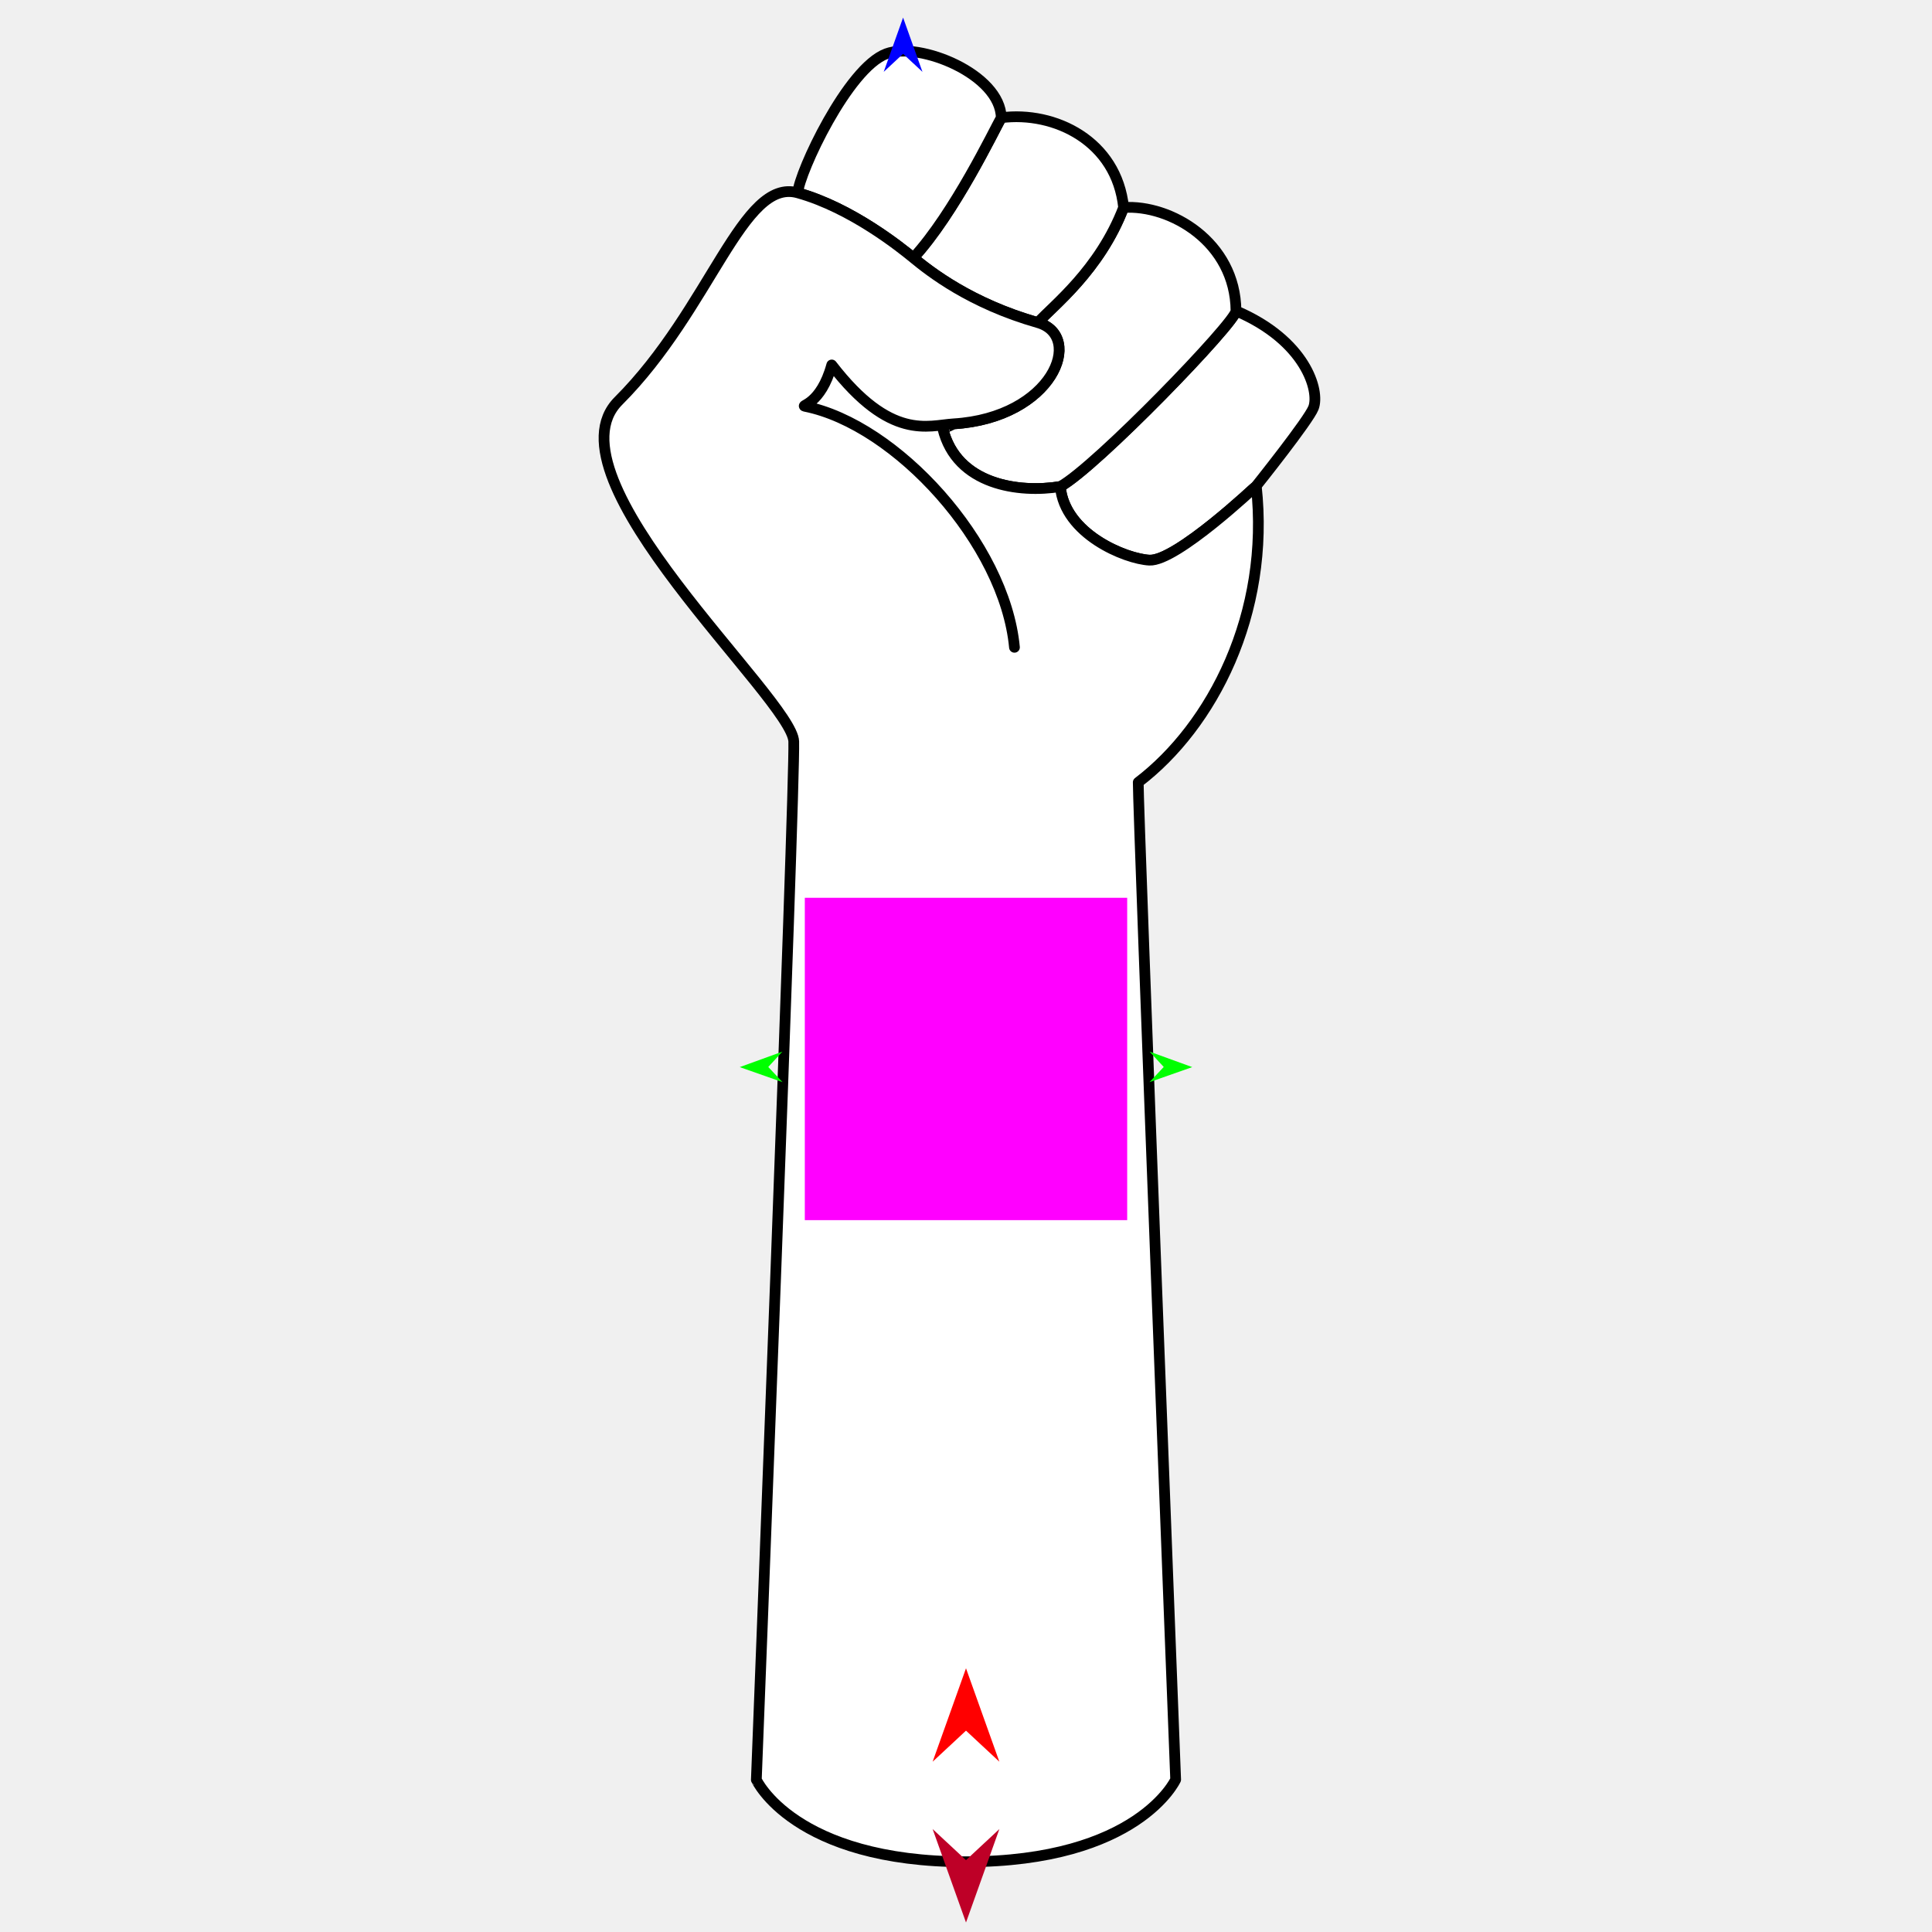
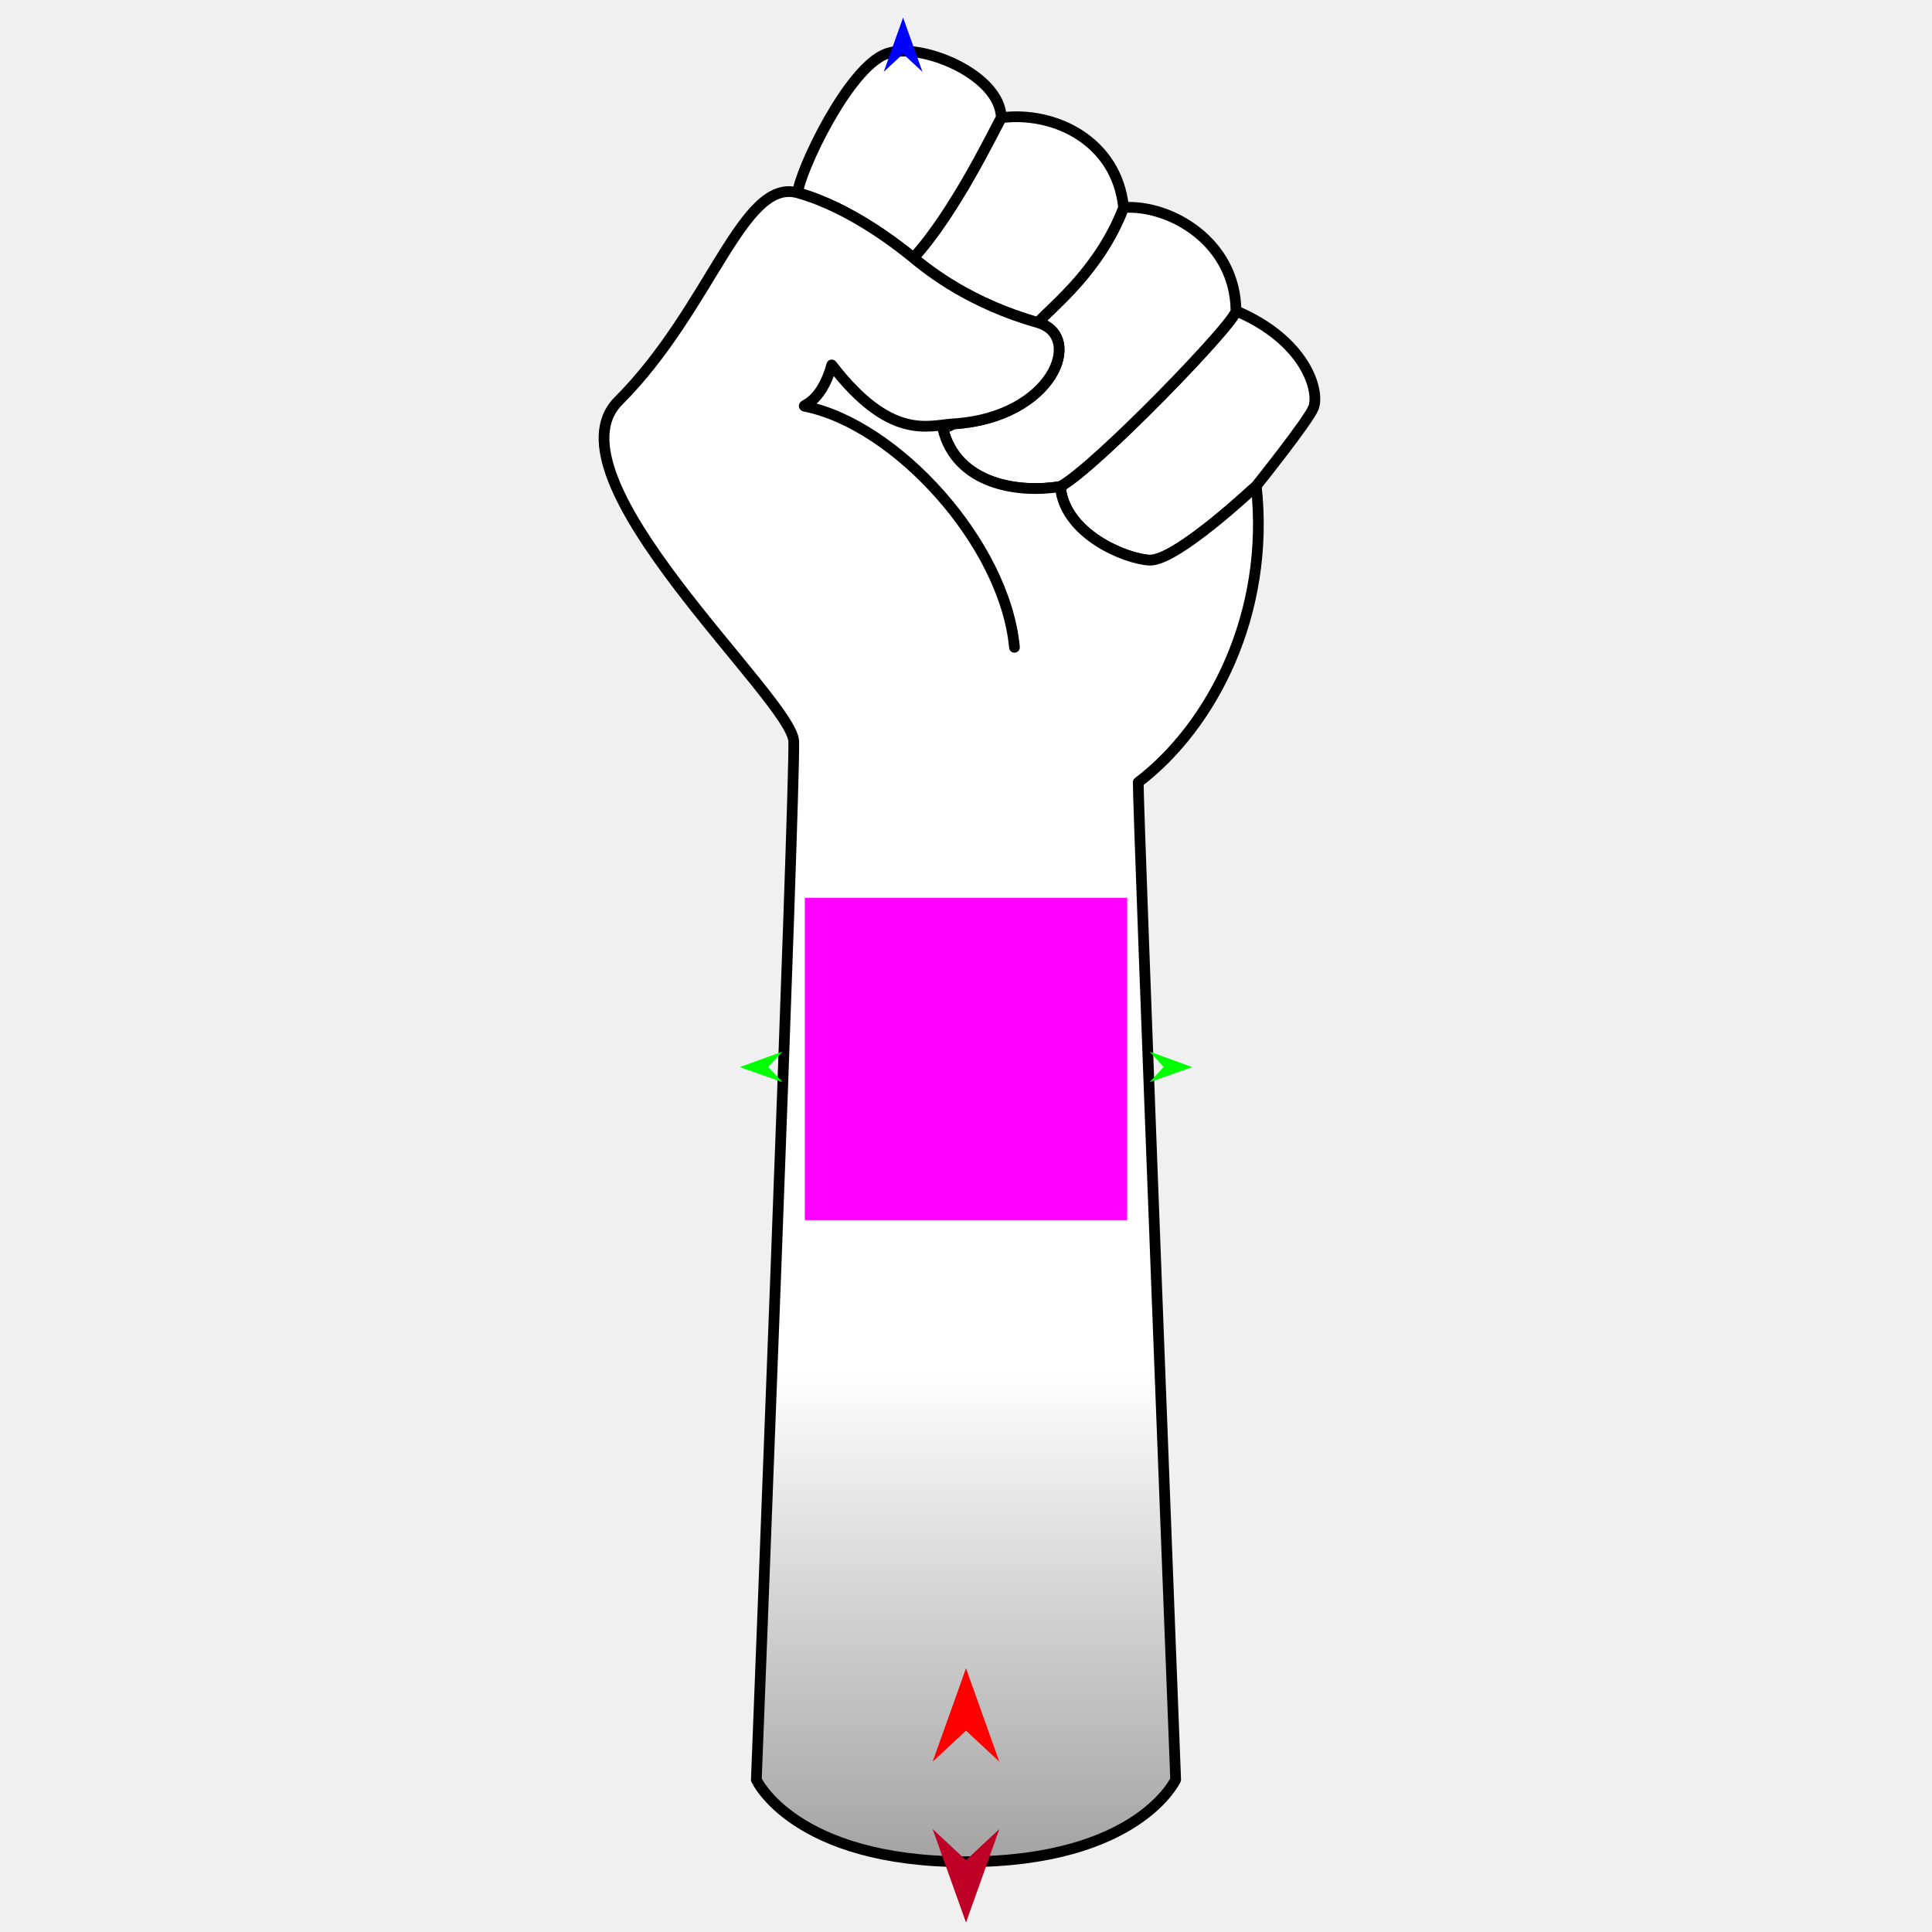
<svg xmlns="http://www.w3.org/2000/svg" version="1.1" id="Frame_0" width="720px" height="720px">
  <g id="arm_power_fist">
-     <g id="arm_power_fist_2">
+     <g id="arm_power_fist">
      <path fill="#ffffff" fill-rule="evenodd" stroke="#000000" stroke-width="4" stroke-linecap="round" stroke-linejoin="round" d="M 428.365 208.755 C 419.497 208.307 396.719 199.044 395.150 181.316 C 408.425 174.065 460.651 120.005 460.618 115.847 C 486.613 126.919 491.895 145.664 489.501 151.951 C 487.710 156.655 468.175 181.079 468.173 181.082 C 468.169 181.084 438.344 209.258 428.365 208.755 Z" />
      <path fill="none" stroke="#ffffff" stroke-width="1" stroke-linecap="butt" stroke-linejoin="round" d="M 460.618 115.847 C 460.651 120.005 408.425 174.065 395.150 181.316 " />
      <path fill="#ffffff" fill-rule="evenodd" stroke="#000000" stroke-width="4" stroke-linecap="round" stroke-linejoin="round" d="M 355.314 157.963 C 392.390 155.707 404.290 125.228 386.777 120.234 C 392.437 113.950 409.790 100.733 418.737 77.336 C 436.073 76.131 460.416 90.122 460.618 115.847 C 460.651 120.005 408.425 174.065 395.150 181.316 C 379.946 183.838 356.485 180.834 351.343 159.653 C 351.362 159.607 352.868 159.243 355.314 157.963 Z" />
      <path fill="none" stroke="#ffffff" stroke-width="1" stroke-linecap="butt" stroke-linejoin="round" d="M 418.737 77.336 C 409.790 100.733 392.437 113.950 386.777 120.234 " />
      <path fill="#ffffff" fill-rule="evenodd" stroke="#000000" stroke-width="4" stroke-linecap="round" stroke-linejoin="round" d="M 386.777 120.234 C 361.656 113.073 346.641 101.237 340.389 96.107 C 355.718 79.446 370.474 48.556 373.132 43.868 C 393.097 41.289 416.196 52.605 418.737 77.336 C 409.790 100.733 392.437 113.950 386.777 120.234 Z" />
      <path fill="none" stroke="#ffffff" stroke-width="1" stroke-linecap="butt" stroke-linejoin="round" d="M 373.132 43.868 C 370.474 48.556 355.718 79.446 340.389 96.107 " />
      <path fill="#ffffff" fill-rule="evenodd" stroke="#000000" stroke-width="4" stroke-linecap="round" stroke-linejoin="round" d="M 340.389 96.107 C 336.076 92.569 317.431 77.455 297.306 71.857 C 297.817 64.239 315.959 25.375 330.312 20.027 C 342.680 15.419 372.858 27.674 373.132 43.868 C 370.474 48.556 355.718 79.446 340.389 96.107 Z" />
+       <linearGradient id="0BFB2201-BCBF-421F-9DD7-230CEAE4F346_4" x1="55.52%" y1="49.73%" x2="55.52%" y2="150.96%">
+         <stop offset="20.39%" style="stop-color:rgb(255,255,255);stop-opacity:1.00" />
+         <stop offset="100.00%" style="stop-color:rgb(0,0,0);stop-opacity:1.00" />
+       </linearGradient>
      <path fill="none" stroke="#ffffff" stroke-width="1" stroke-linecap="butt" stroke-linejoin="round" d="M 468.173 181.082 C 468.169 181.084 438.344 209.258 428.365 208.755 " />
      <path fill="none" stroke="#ffffff" stroke-width="1" stroke-linecap="butt" stroke-linejoin="round" d="M 428.365 208.755 C 419.497 208.307 396.719 199.044 395.150 181.316 " />
      <path fill="none" stroke="#ffffff" stroke-width="1" stroke-linecap="butt" stroke-linejoin="round" d="M 395.150 181.316 C 379.946 183.838 356.485 180.834 351.343 159.653 " />
      <path fill="none" stroke="#ffffff" stroke-width="1" stroke-linecap="butt" stroke-linejoin="round" d="M 351.343 159.653 C 351.362 159.607 352.868 159.243 355.314 157.963 " />
      <path fill="none" stroke="#ffffff" stroke-width="1" stroke-linecap="butt" stroke-linejoin="round" d="M 355.314 157.963 C 392.390 155.707 404.290 125.228 386.777 120.234 " />
      <path fill="none" stroke="#ffffff" stroke-width="1" stroke-linecap="butt" stroke-linejoin="round" d="M 386.777 120.234 C 361.656 113.073 346.641 101.237 340.389 96.107 " />
      <path fill="none" stroke="#ffffff" stroke-width="1" stroke-linecap="butt" stroke-linejoin="round" d="M 340.389 96.107 C 336.076 92.569 317.431 77.455 297.306 71.857 " />
-       <path fill="#ffffff" fill-rule="evenodd" stroke="none" d="M 424.191 291.550 C 451.736 270.565 473.422 228.776 468.173 181.082 C 468.169 181.084 438.344 209.258 428.365 208.755 C 419.497 208.307 396.719 199.044 395.150 181.316 C 379.946 183.838 356.485 180.834 351.343 159.653 C 351.362 159.607 352.868 159.243 355.314 157.963 C 392.390 155.707 404.290 125.228 386.777 120.234 C 361.656 113.073 346.641 101.237 340.389 96.107 C 336.076 92.569 317.431 77.455 297.306 71.857 C 276.685 66.120 264.938 114.974 230.499 149.400 C 202.017 177.871 295.352 260.545 295.809 276.337 C 296.329 294.285 281.867 663.231 281.865 663.269 C 281.873 663.273 295.816 693.843 360.000 693.825 C 424.199 693.807 438.127 663.220 438.135 663.217 C 438.133 663.180 424.041 300.794 424.191 291.550 Z" />
+       <path fill="url(#0BFB2201-BCBF-421F-9DD7-230CEAE4F346_4)" fill-rule="evenodd" stroke="none" d="M 424.191 291.550 C 451.736 270.565 473.422 228.776 468.173 181.082 C 468.169 181.084 438.344 209.258 428.365 208.755 C 419.497 208.307 396.719 199.044 395.150 181.316 C 379.946 183.838 356.485 180.834 351.343 159.653 C 351.362 159.607 352.868 159.243 355.314 157.963 C 392.390 155.707 404.290 125.228 386.777 120.234 C 361.656 113.073 346.641 101.237 340.389 96.107 C 336.076 92.569 317.431 77.455 297.306 71.857 C 276.685 66.120 264.938 114.974 230.499 149.400 C 202.017 177.871 295.352 260.545 295.809 276.337 C 296.329 294.285 281.867 663.231 281.865 663.269 C 281.873 663.273 295.816 693.843 360.000 693.825 C 424.199 693.807 438.127 663.220 438.135 663.217 C 438.133 663.180 424.041 300.794 424.191 291.550 Z" />
      <path fill="none" stroke="#000000" stroke-width="4" stroke-linecap="round" stroke-linejoin="round" d="M 424.191 291.550 C 451.736 270.565 473.422 228.776 468.173 181.082 C 468.169 181.084 438.344 209.258 428.365 208.755 C 419.497 208.307 396.719 199.044 395.150 181.316 C 379.946 183.838 356.485 180.834 351.343 159.653 C 351.362 159.607 352.868 159.243 355.314 157.963 C 392.390 155.707 404.290 125.228 386.777 120.234 C 361.656 113.073 346.641 101.237 340.389 96.107 C 336.076 92.569 317.431 77.455 297.306 71.857 C 276.685 66.120 264.938 114.974 230.499 149.400 C 202.017 177.871 295.352 260.545 295.809 276.337 C 296.329 294.285 281.867 663.231 281.865 663.269 C 281.873 663.273 295.816 693.843 360.000 693.825 C 424.199 693.807 438.127 663.220 438.135 663.217 C 438.133 663.180 424.041 300.794 424.191 291.550 M 309.967 136.007 C 331.943 164.471 345.973 158.532 355.314 157.963 M 300.000 151.419 C 298.105 151.040 305.888 150.877 309.967 136.007 M 378.061 241.236 C 374.435 202.472 333.923 158.209 300.000 151.419 " />
    </g>
    <g id="specs_2">
      <path fill="#ff00ff" fill-rule="evenodd" stroke="none" d="M 299.929 454.718 C 299.941 454.718 420.059 454.718 420.071 454.718 C 420.071 454.706 420.071 334.588 420.071 334.576 C 420.059 334.576 299.941 334.576 299.929 334.576 C 299.929 334.588 299.929 454.706 299.929 454.718 Z" />
      <path fill="#ff0000" fill-rule="evenodd" stroke="none" d="M 360.000 621.721 C 360.001 621.725 372.432 656.531 372.433 656.534 C 372.432 656.533 360.001 644.967 360.000 644.966 C 359.999 644.967 347.568 656.533 347.567 656.534 C 347.568 656.531 359.999 621.725 360.000 621.721 Z" />
      <path fill="#0000ff" fill-rule="evenodd" stroke="none" d="M 336.554 6.558 C 336.555 6.560 343.775 26.779 343.776 26.781 C 343.775 26.780 336.555 20.062 336.554 20.061 C 336.553 20.062 329.333 26.780 329.332 26.781 C 329.333 26.779 336.553 6.560 336.554 6.558 Z" />
      <path fill="#00ff00" fill-rule="evenodd" stroke="none" d="M 275.683 397.680 C 275.685 397.680 291.567 391.916 291.569 391.916 C 291.568 391.916 286.309 397.626 286.309 397.626 C 286.309 397.627 291.625 403.282 291.626 403.283 C 291.624 403.282 275.685 397.681 275.683 397.680 Z" />
      <path fill="#00ff00" fill-rule="evenodd" stroke="none" d="M 444.317 397.680 C 444.315 397.680 428.433 391.916 428.431 391.916 C 428.432 391.916 433.691 397.626 433.691 397.626 C 433.691 397.627 428.375 403.282 428.374 403.283 C 428.376 403.282 444.315 397.681 444.317 397.680 Z" />
      <path fill="#be0027" fill-rule="evenodd" stroke="none" d="M 360.000 716.459 C 360.001 716.455 372.432 681.649 372.433 681.646 C 372.432 681.647 360.001 693.213 360.000 693.214 C 359.999 693.213 347.568 681.647 347.567 681.646 C 347.568 681.649 359.999 716.455 360.000 716.459 Z" />
    </g>
  </g>
</svg>
